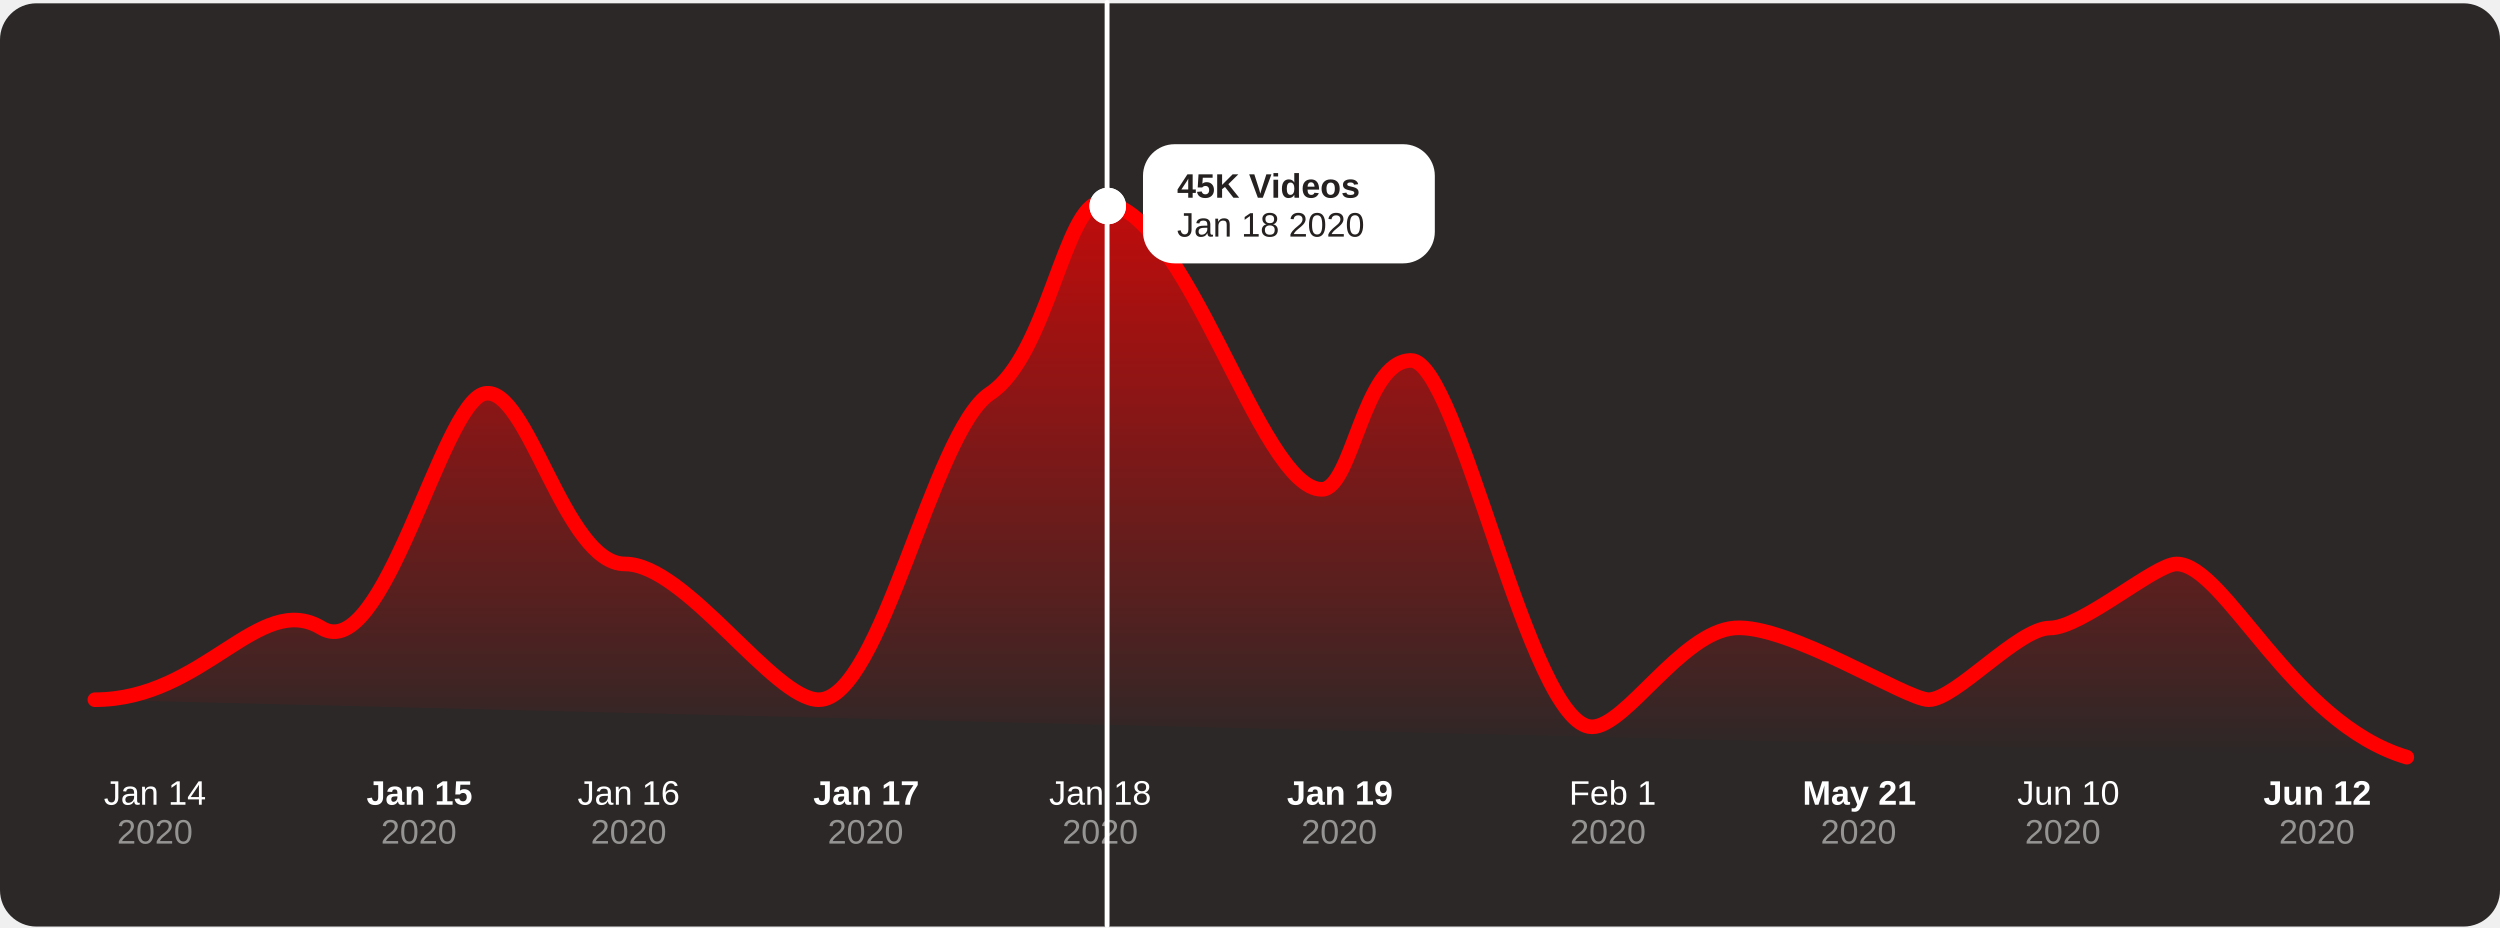
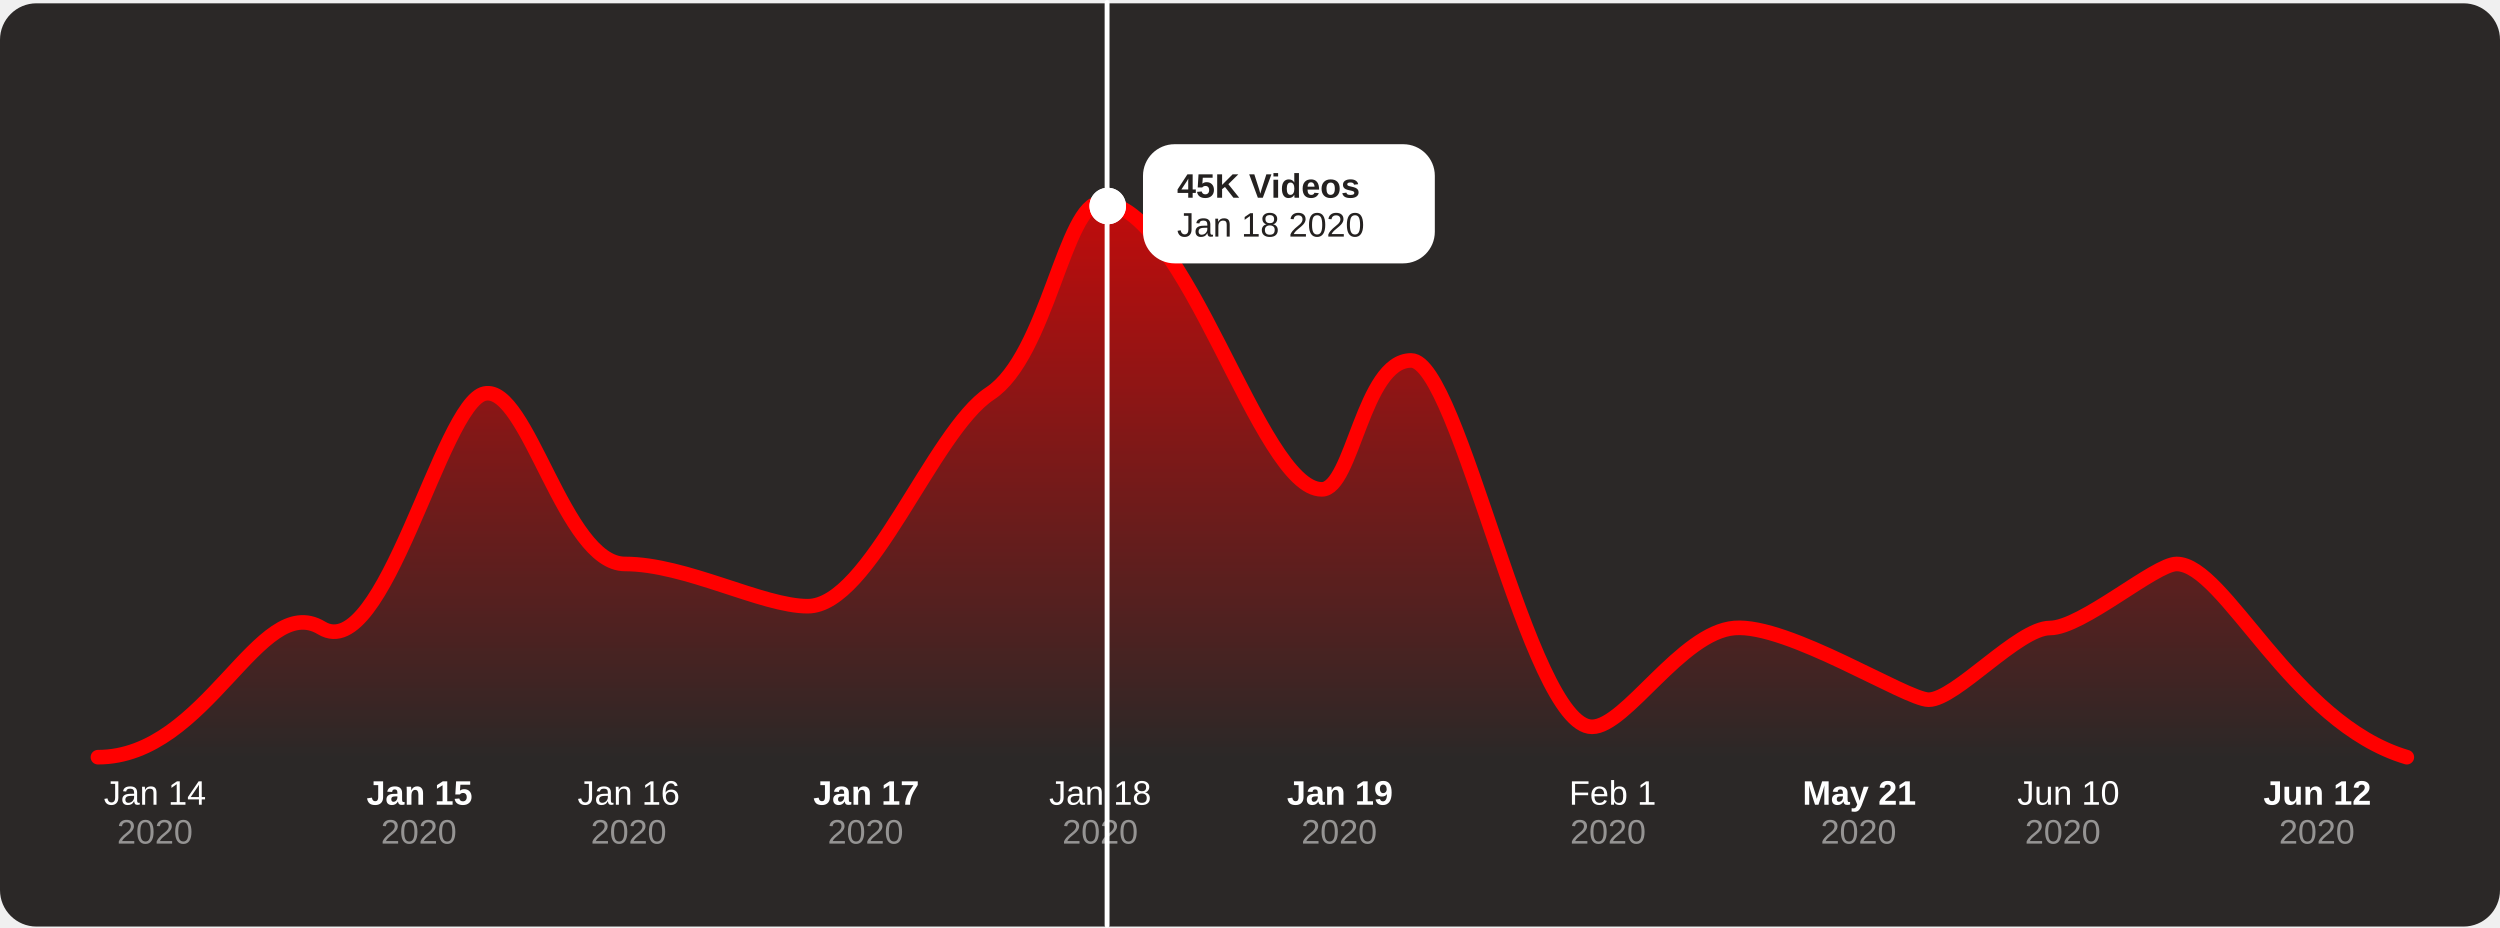
<svg xmlns="http://www.w3.org/2000/svg" width="1028" height="381.5" viewBox="0 0 1028 381.5">
  <defs>
    <style>.a{fill:#2b2827;}.b{stroke:red;stroke-width:6px;fill:url(#a);}.b,.f{stroke-linecap:round;}.c,.d,.e,.g,.h{fill:#fff;}.c,.d,.e,.i,.j{stroke:rgba(0,0,0,0);font-size:14px;}.c,.d,.i{font-family:ArialMT, Arial;}.d{opacity:0.501;}.e,.j{font-family:Arial-BoldMT, Arial;font-weight:700;}.f,.l{fill:none;}.f,.g{stroke:#fff;}.f{stroke-width:2px;}.i,.j{fill:#242120;}.k{stroke:none;}</style>
    <linearGradient id="a" x1="0.5" x2="0.5" y2="1" gradientUnits="objectBoundingBox">
      <stop offset="0" stop-color="red" stop-opacity="0.706" />
      <stop offset="1" stop-color="red" stop-opacity="0" />
    </linearGradient>
  </defs>
  <g transform="translate(0 1)">
    <rect class="a" width="1028" height="379.639" rx="15" transform="translate(0 0.361)" />
    <g transform="translate(39 82.348)">
-       <path class="b" d="M8605.794,22905.922c45.013,0,67.52-45.047,93.228-29.488s49.289-92.646,67.04-96.393,32.751,70.063,57.726,70.063,61,55.818,79.684,55.818c25.662,0,46.784-110.346,70.379-125.881s30.808-78.488,45.616-78.488c35.008,0,65.034,117.875,90.851,117.875,12.677,0,16.973-53.012,36.737-53.012s48.489,150.664,74.368,150.664c13.948,0,36.654-38.877,58.6-40.646s70.689,29.488,79.835,29.488c11.07,0,36.814-29.488,49.9-29.488s43.212-26.33,52.033-26.33c19.96,0,47.2,65.391,94.69,79.455" transform="translate(-8605.794 -22701.553)" />
+       <path class="b" d="M8607.06,22929.559c45.013,0,66.254-68.684,91.962-53.125s49.289-92.646,67.04-96.393,32.751,70.063,57.726,70.063,56.444,17.371,75.125,17.371c25.662,0,51.343-71.9,74.938-87.434s30.808-78.488,45.616-78.488c35.008,0,65.034,117.875,90.851,117.875,12.677,0,16.973-53.012,36.737-53.012s48.489,150.664,74.368,150.664c13.948,0,36.654-38.877,58.6-40.646s70.689,29.488,79.835,29.488c11.07,0,36.814-29.488,49.9-29.488s43.212-26.33,52.033-26.33c19.96,0,47.2,65.391,94.69,79.455" transform="translate(-8605.794 -22701.553)" />
      <g transform="translate(3.706 234.549)">
        <text class="c" transform="translate(21 13)">
          <tspan x="-21.017" y="0">Jan 14</tspan>
        </text>
        <text class="d" transform="translate(21 29)">
          <tspan x="-15.572" y="0">2020</tspan>
        </text>
        <text class="d" transform="translate(129.5 29)">
          <tspan x="-15.572" y="0">2020</tspan>
        </text>
        <text class="d" transform="translate(215.789 29)">
          <tspan x="-15.572" y="0">2020</tspan>
        </text>
        <text class="d" transform="translate(313.201 29)">
          <tspan x="-15.572" y="0">2020</tspan>
        </text>
        <text class="d" transform="translate(409.681 29)">
          <tspan x="-15.572" y="0">2020</tspan>
        </text>
        <text class="d" transform="translate(507.967 29)">
          <tspan x="-15.572" y="0">2020</tspan>
        </text>
        <text class="d" transform="translate(618.511 29)">
          <tspan x="-15.572" y="0">2020</tspan>
        </text>
        <text class="d" transform="translate(721.511 29)">
          <tspan x="-15.572" y="0">2020</tspan>
        </text>
        <text class="d" transform="translate(805.5 29)">
          <tspan x="-15.572" y="0">2020</tspan>
        </text>
        <text class="d" transform="translate(909.979 29)">
          <tspan x="-15.572" y="0">2020</tspan>
        </text>
        <text class="e" transform="translate(291.701 13)">
          <tspan x="0" y="0">Jan 17</tspan>
        </text>
        <text class="e" transform="translate(698.512 13)">
          <tspan x="0" y="0">May 21</tspan>
        </text>
        <text class="e" transform="translate(108 13)">
          <tspan x="0" y="0">Jan 15</tspan>
        </text>
        <text class="e" transform="translate(486.467 13)">
          <tspan x="0" y="0">Jan 19</tspan>
        </text>
        <text class="e" transform="translate(888.001 13)">
          <tspan x="0" y="0">Jun 12</tspan>
        </text>
        <text class="c" transform="translate(388.681 13)">
          <tspan x="0" y="0">Jan 18</tspan>
        </text>
        <text class="c" transform="translate(786.802 13)">
          <tspan x="0" y="0">Jun 10</tspan>
        </text>
        <text class="c" transform="translate(194.789 13)">
          <tspan x="0" y="0">Jan 16</tspan>
        </text>
        <text class="c" transform="translate(602.512 13)">
          <tspan x="0" y="0">Feb 1</tspan>
        </text>
      </g>
    </g>
    <g transform="translate(448)">
      <line class="f" y2="379.5" transform="translate(7.231)" />
      <g class="g" transform="translate(0 76.215)">
        <circle class="k" cx="7.5" cy="7.5" r="7.5" />
        <circle class="l" cx="7.5" cy="7.5" r="7" />
      </g>
    </g>
    <g transform="translate(470 58.298)">
      <rect class="h" width="120" height="49" rx="13" />
      <g transform="translate(14 9)">
        <text class="i" transform="translate(0 29)">
          <tspan x="0" y="0">Jan 18 2020</tspan>
        </text>
        <text class="j" transform="translate(0 13)">
          <tspan x="0" y="0">45K Videos</tspan>
        </text>
      </g>
    </g>
  </g>
</svg>
